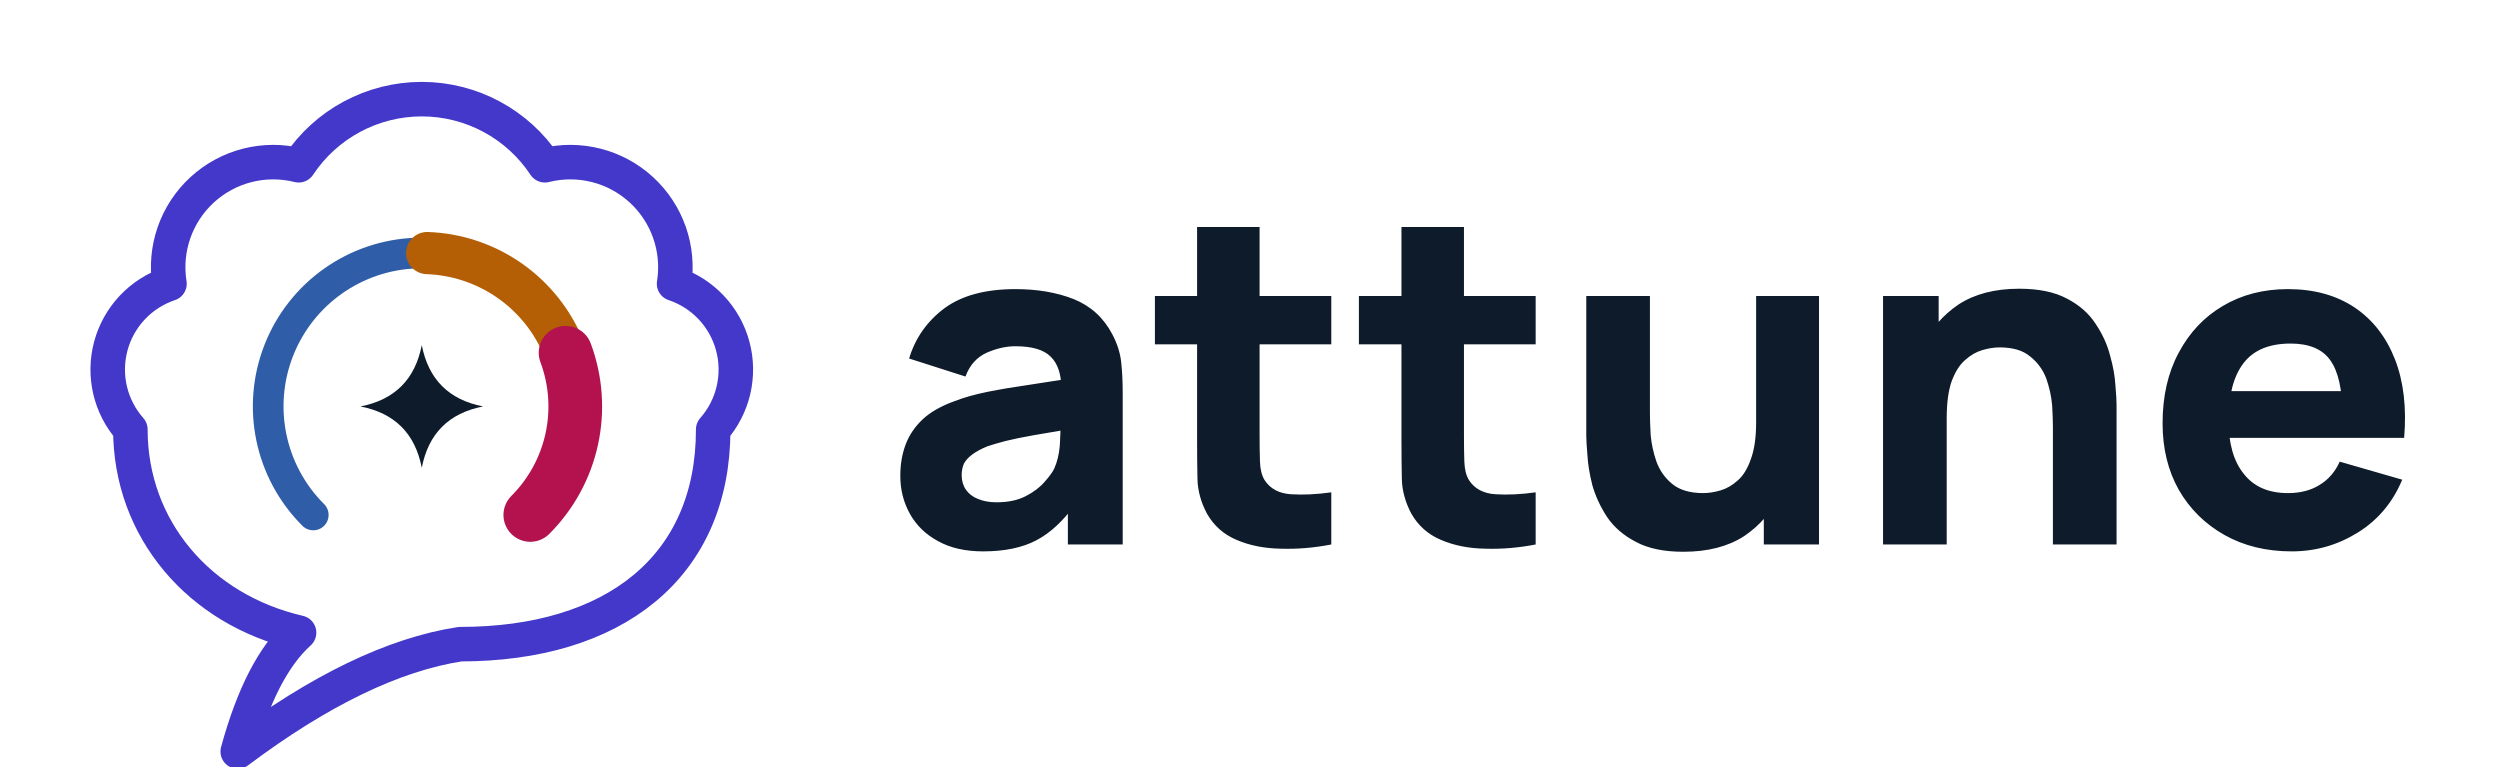
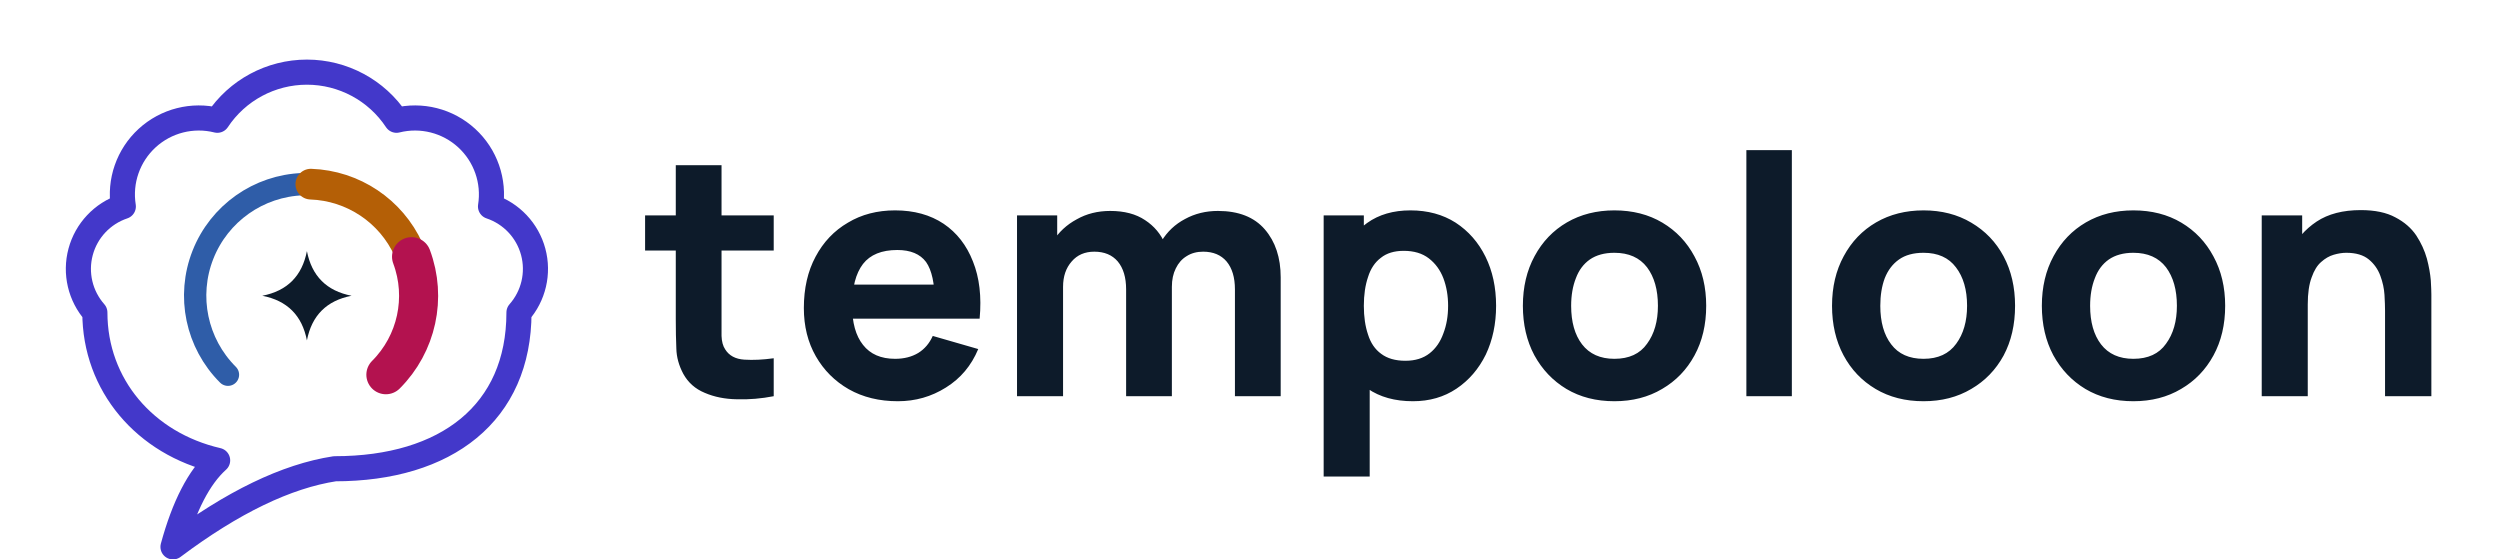
- <svg xmlns="http://www.w3.org/2000/svg" viewBox="0 0 652 200" width="652" height="200" role="img" aria-labelledby="t d">
+ <svg xmlns="http://www.w3.org/2000/svg" viewBox="0 0 896 200" width="896" height="200" role="img" aria-labelledby="t d">
  <g transform="translate(10 0)">
    <path d="M24 112 A23.6 23.6 0 0 1 34.2 74 A27.4 27.4 0 0 1 67.9 43.1 A38.5 38.5 0 0 1 132.1 43.1 A27.4 27.4 0 0 1 165.8 74 A23.6 23.6 0 0 1 176 112 C176 148 150 168 110 168 Q84 172 52 196 Q58 174 68 165 C42 159 24 138 24 112Z" fill="none" stroke="#4338CA" stroke-width="9" stroke-linejoin="round" />
    <path d="M71.7 134.3 A40 40 0 0 1 98.6 66" fill="none" stroke="#2F5DA8" stroke-width="8" stroke-linecap="round" />
    <path d="M101.4 66 A40 40 0 0 1 136.4 89.4" fill="none" stroke="#B45F06" stroke-width="11" stroke-linecap="round" />
    <path d="M137.5 92 A40 40 0 0 1 128.3 134.3" fill="none" stroke="#B3124F" stroke-width="14" stroke-linecap="round" />
    <path d="M100 90 Q102.6 103.4 116 106 Q102.6 108.6 100 122 Q97.4 108.6 84 106 Q97.4 103.4 100 90Z" fill="#0D1B2A" />
  </g>
-   <path d="M256.4 143.8Q249.4 143.8 244.6 141.1Q239.8 138.5 237.3 134Q234.8 129.5 234.8 124.1Q234.8 119.6 236.2 115.9Q237.6 112.2 240.7 109.3Q243.7 106.5 249 104.6Q252.6 103.2 257.5 102.2Q262.5 101.2 268.8 100.3Q275.1 99.3 282.7 98.2L276.8 101.4Q276.8 95.7 274 93Q271.3 90.3 264.8 90.3Q261.2 90.3 257.3 92Q253.4 93.8 251.8 98.2L237.1 93.5Q239.5 85.5 246.3 80.4Q253.1 75.4 264.8 75.4Q273.4 75.4 280 78Q286.7 80.7 290.1 87.2Q292 90.8 292.4 94.4Q292.8 98 292.8 102.4V142H278.5V128.7L280.5 131.4Q275.8 138 270.3 140.9Q264.8 143.8 256.4 143.8ZM259.9 131Q264.4 131 267.5 129.4Q270.6 127.8 272.4 125.7Q274.2 123.7 274.9 122.3Q276.1 119.7 276.4 116.2Q276.6 112.7 276.6 110.3L281.4 111.5Q274.1 112.7 269.6 113.5Q265.1 114.3 262.3 115Q259.6 115.7 257.5 116.4Q255.1 117.4 253.6 118.5Q252.1 119.6 251.4 120.9Q250.8 122.3 250.8 123.9Q250.8 126.1 251.9 127.7Q253 129.3 255 130.1Q257.1 131 259.9 131Z M347.2 142Q340.5 143.3 334.1 143.1Q327.6 143 322.5 140.8Q317.5 138.7 314.8 134Q312.4 129.5 312.3 124.9Q312.2 120.3 312.2 114.5V59.2H328.5V113.6Q328.5 117.3 328.6 120.4Q328.7 123.4 329.8 125.2Q332 128.6 336.7 128.9Q341.5 129.2 347.2 128.4ZM301.2 89.8V77.2H347.2V89.8Z M400.5 142Q393.8 143.3 387.4 143.1Q380.9 143 375.8 140.8Q370.8 138.7 368.1 134Q365.7 129.5 365.6 124.9Q365.5 120.3 365.5 114.5V59.2H381.8V113.6Q381.8 117.3 381.9 120.4Q382 123.4 383.1 125.2Q385.3 128.6 390 128.9Q394.8 129.2 400.5 128.4ZM354.4 89.8V77.2H400.5V89.8Z M439 143.9Q431.4 143.9 426.6 141.3Q421.8 138.8 419.1 134.8Q416.5 130.8 415.3 126.6Q414.2 122.3 414 118.7Q413.7 115.2 413.7 113.6V77.2H430.3V107.8Q430.3 110 430.5 113.5Q430.8 116.9 432 120.4Q433.3 123.9 436.1 126.2Q439 128.6 444.2 128.6Q446.3 128.6 448.7 127.9Q451.1 127.2 453.2 125.3Q455.3 123.5 456.6 119.8Q458 116.1 458 110.1L467.4 114.5Q467.4 122.2 464.2 128.9Q461.1 135.6 454.9 139.8Q448.6 143.9 439 143.9ZM460 142V120.5H458V77.2H474.4V142Z M535.4 142V111.4Q535.4 109.2 535.2 105.7Q534.9 102.3 533.7 98.8Q532.4 95.3 529.5 93Q526.7 90.6 521.5 90.6Q519.4 90.6 517 91.3Q514.6 92 512.5 93.9Q510.4 95.7 509 99.4Q507.7 103.1 507.7 109.1L498.3 104.7Q498.3 97 501.4 90.3Q504.6 83.6 510.8 79.4Q517.1 75.3 526.6 75.3Q534.3 75.3 539.1 77.9Q543.9 80.4 546.5 84.4Q549.2 88.4 550.3 92.7Q551.5 96.9 551.7 100.5Q552 104 552 105.6V142ZM491.1 142V77.2H505.6V98.7H507.7V142Z M597.7 143.8Q587.7 143.8 580.1 139.5Q572.5 135.2 568.2 127.7Q564 120.2 564 110.4Q564 99.8 568.2 92Q572.4 84.1 579.7 79.8Q587.1 75.4 596.7 75.4Q606.9 75.4 614.1 80.2Q621.2 85 624.6 93.7Q628 102.4 627 114.2H610.9V108.2Q610.9 98.3 607.7 93.9Q604.6 89.6 597.4 89.6Q589.1 89.6 585.2 94.6Q581.2 99.7 581.2 109.6Q581.2 118.7 585.2 123.6Q589.1 128.6 596.7 128.6Q601.5 128.6 604.9 126.5Q608.4 124.4 610.2 120.4L626.5 125.1Q622.8 134 614.9 138.9Q607 143.8 597.7 143.8ZM576.2 114.2V102H619.2V114.2Z" fill="#0D1B2A" />
+   <path d="M277.3 142Q270.6 143.3 264.1 143.1Q257.7 143 252.6 140.8Q247.5 138.7 244.9 134Q242.5 129.5 242.4 124.9Q242.2 120.3 242.2 114.5V59.2H258.6V113.6Q258.6 117.3 258.6 120.4Q258.7 123.4 259.9 125.2Q262 128.6 266.8 128.9Q271.5 129.2 277.3 128.4ZM231.2 89.8V77.2H277.3V89.8ZM321.8 143.8Q311.8 143.8 304.2 139.5Q296.7 135.2 292.4 127.7Q288.1 120.2 288.1 110.4Q288.1 99.8 292.3 92Q296.5 84.1 303.9 79.8Q311.2 75.4 320.8 75.4Q331 75.4 338.2 80.2Q345.3 85 348.7 93.7Q352.2 102.4 351.1 114.2H335V108.2Q335 98.3 331.9 93.9Q328.7 89.6 321.6 89.6Q313.2 89.6 309.3 94.6Q305.4 99.7 305.4 109.6Q305.4 118.7 309.3 123.6Q313.2 128.6 320.8 128.6Q325.6 128.6 329.1 126.5Q332.5 124.4 334.3 120.4L350.6 125.1Q346.9 134 339 138.9Q331.2 143.8 321.8 143.8ZM300.3 114.2V102H343.3V114.2ZM442.6 142V103.7Q442.6 97.3 439.6 93.7Q436.6 90.2 431.2 90.2Q427.8 90.2 425.3 91.8Q422.8 93.3 421.4 96.2Q420 99 420 102.8L413.1 98.2Q413.1 91.5 416.3 86.4Q419.4 81.3 424.7 78.5Q430 75.6 436.5 75.6Q447.6 75.6 453.3 82.2Q459 88.8 459 99.4V142ZM364.5 142V77.2H378.9V98.7H381V142ZM403.6 142V103.7Q403.6 97.3 400.6 93.7Q397.6 90.2 392.2 90.2Q387.1 90.2 384.1 93.7Q381 97.2 381 102.8L374.1 98Q374.1 91.6 377.3 86.6Q380.5 81.5 385.9 78.6Q391.2 75.6 397.9 75.6Q405.5 75.6 410.4 78.9Q415.3 82.1 417.6 87.5Q420 92.9 420 99.4V142ZM506.4 143.8Q496.7 143.8 490.2 139.3Q483.7 134.8 480.5 127.1Q477.2 119.3 477.2 109.6Q477.2 99.9 480.4 92.1Q483.7 84.4 490 79.9Q496.3 75.4 505.5 75.4Q514.8 75.4 521.7 79.8Q528.6 84.3 532.4 92Q536.2 99.7 536.2 109.6Q536.2 119.3 532.5 127.1Q528.7 134.8 522 139.3Q515.3 143.8 506.4 143.8ZM474.4 170.8V77.2H488.8V121.6H490.9V170.8ZM503.7 129.3Q509 129.3 512.4 126.6Q515.7 124 517.3 119.5Q519 115.1 519 109.6Q519 104.2 517.3 99.7Q515.6 95.3 512.1 92.6Q508.6 89.9 503.1 89.9Q498 89.9 494.9 92.4Q491.7 94.8 490.3 99.3Q488.8 103.7 488.8 109.6Q488.8 115.5 490.3 119.9Q491.7 124.4 495 126.8Q498.3 129.3 503.7 129.3ZM578.6 143.8Q568.8 143.8 561.4 139.4Q554.1 135 549.9 127.3Q545.8 119.6 545.8 109.6Q545.8 99.5 550 91.8Q554.2 84 561.6 79.7Q569 75.4 578.6 75.4Q588.4 75.4 595.8 79.8Q603.2 84.2 607.3 91.9Q611.5 99.6 611.5 109.6Q611.5 119.7 607.3 127.4Q603.1 135.1 595.7 139.4Q588.3 143.8 578.6 143.8ZM578.6 128.6Q586.5 128.6 590.3 123.2Q594.2 117.9 594.2 109.6Q594.2 101 590.3 95.8Q586.3 90.6 578.6 90.6Q573.3 90.6 569.8 93Q566.4 95.4 564.8 99.7Q563.1 104 563.1 109.6Q563.1 118.3 567 123.4Q571 128.6 578.6 128.6ZM625.9 142V53.8H642.2V142ZM689.4 143.8Q679.6 143.8 672.2 139.4Q664.8 135 660.7 127.3Q656.6 119.6 656.6 109.6Q656.6 99.5 660.8 91.8Q665 84 672.4 79.7Q679.8 75.4 689.4 75.4Q699.1 75.4 706.5 79.8Q714 84.2 718.1 91.9Q722.2 99.6 722.2 109.6Q722.2 119.7 718.1 127.4Q713.9 135.1 706.5 139.4Q699.1 143.8 689.4 143.8ZM689.4 128.6Q697.2 128.6 701.1 123.2Q705 117.9 705 109.6Q705 101 701 95.8Q697.1 90.6 689.4 90.6Q684 90.6 680.6 93Q677.2 95.4 675.5 99.7Q673.9 104 673.9 109.6Q673.9 118.3 677.8 123.4Q681.7 128.6 689.4 128.6ZM764.6 143.8Q754.8 143.8 747.4 139.4Q740.1 135 735.9 127.3Q731.8 119.6 731.8 109.6Q731.8 99.5 736 91.8Q740.2 84 747.6 79.7Q755 75.4 764.6 75.4Q774.4 75.4 781.8 79.8Q789.2 84.2 793.3 91.9Q797.5 99.6 797.5 109.6Q797.5 119.7 793.3 127.4Q789.1 135.1 781.7 139.4Q774.3 143.8 764.6 143.8ZM764.6 128.6Q772.5 128.6 776.3 123.2Q780.2 117.9 780.2 109.6Q780.2 101 776.3 95.8Q772.3 90.6 764.6 90.6Q759.3 90.6 755.8 93Q752.4 95.4 750.8 99.7Q749.1 104 749.1 109.6Q749.1 118.3 753 123.4Q757 128.6 764.6 128.6ZM854.8 142V111.4Q854.8 109.2 854.6 105.7Q854.4 102.3 853.1 98.8Q851.8 95.3 849 93Q846.1 90.6 840.9 90.6Q838.8 90.6 836.4 91.3Q834 92 831.9 93.9Q829.8 95.7 828.5 99.4Q827.1 103.1 827.1 109.1L817.8 104.7Q817.8 97 820.9 90.3Q824 83.6 830.3 79.4Q836.5 75.3 846.1 75.3Q853.7 75.3 858.5 77.9Q863.3 80.4 866 84.4Q868.6 88.4 869.8 92.7Q870.9 96.9 871.2 100.5Q871.4 104 871.4 105.6V142ZM810.6 142V77.2H825.1V98.7H827.1V142Z" fill="#0D1B2A" />
</svg>
